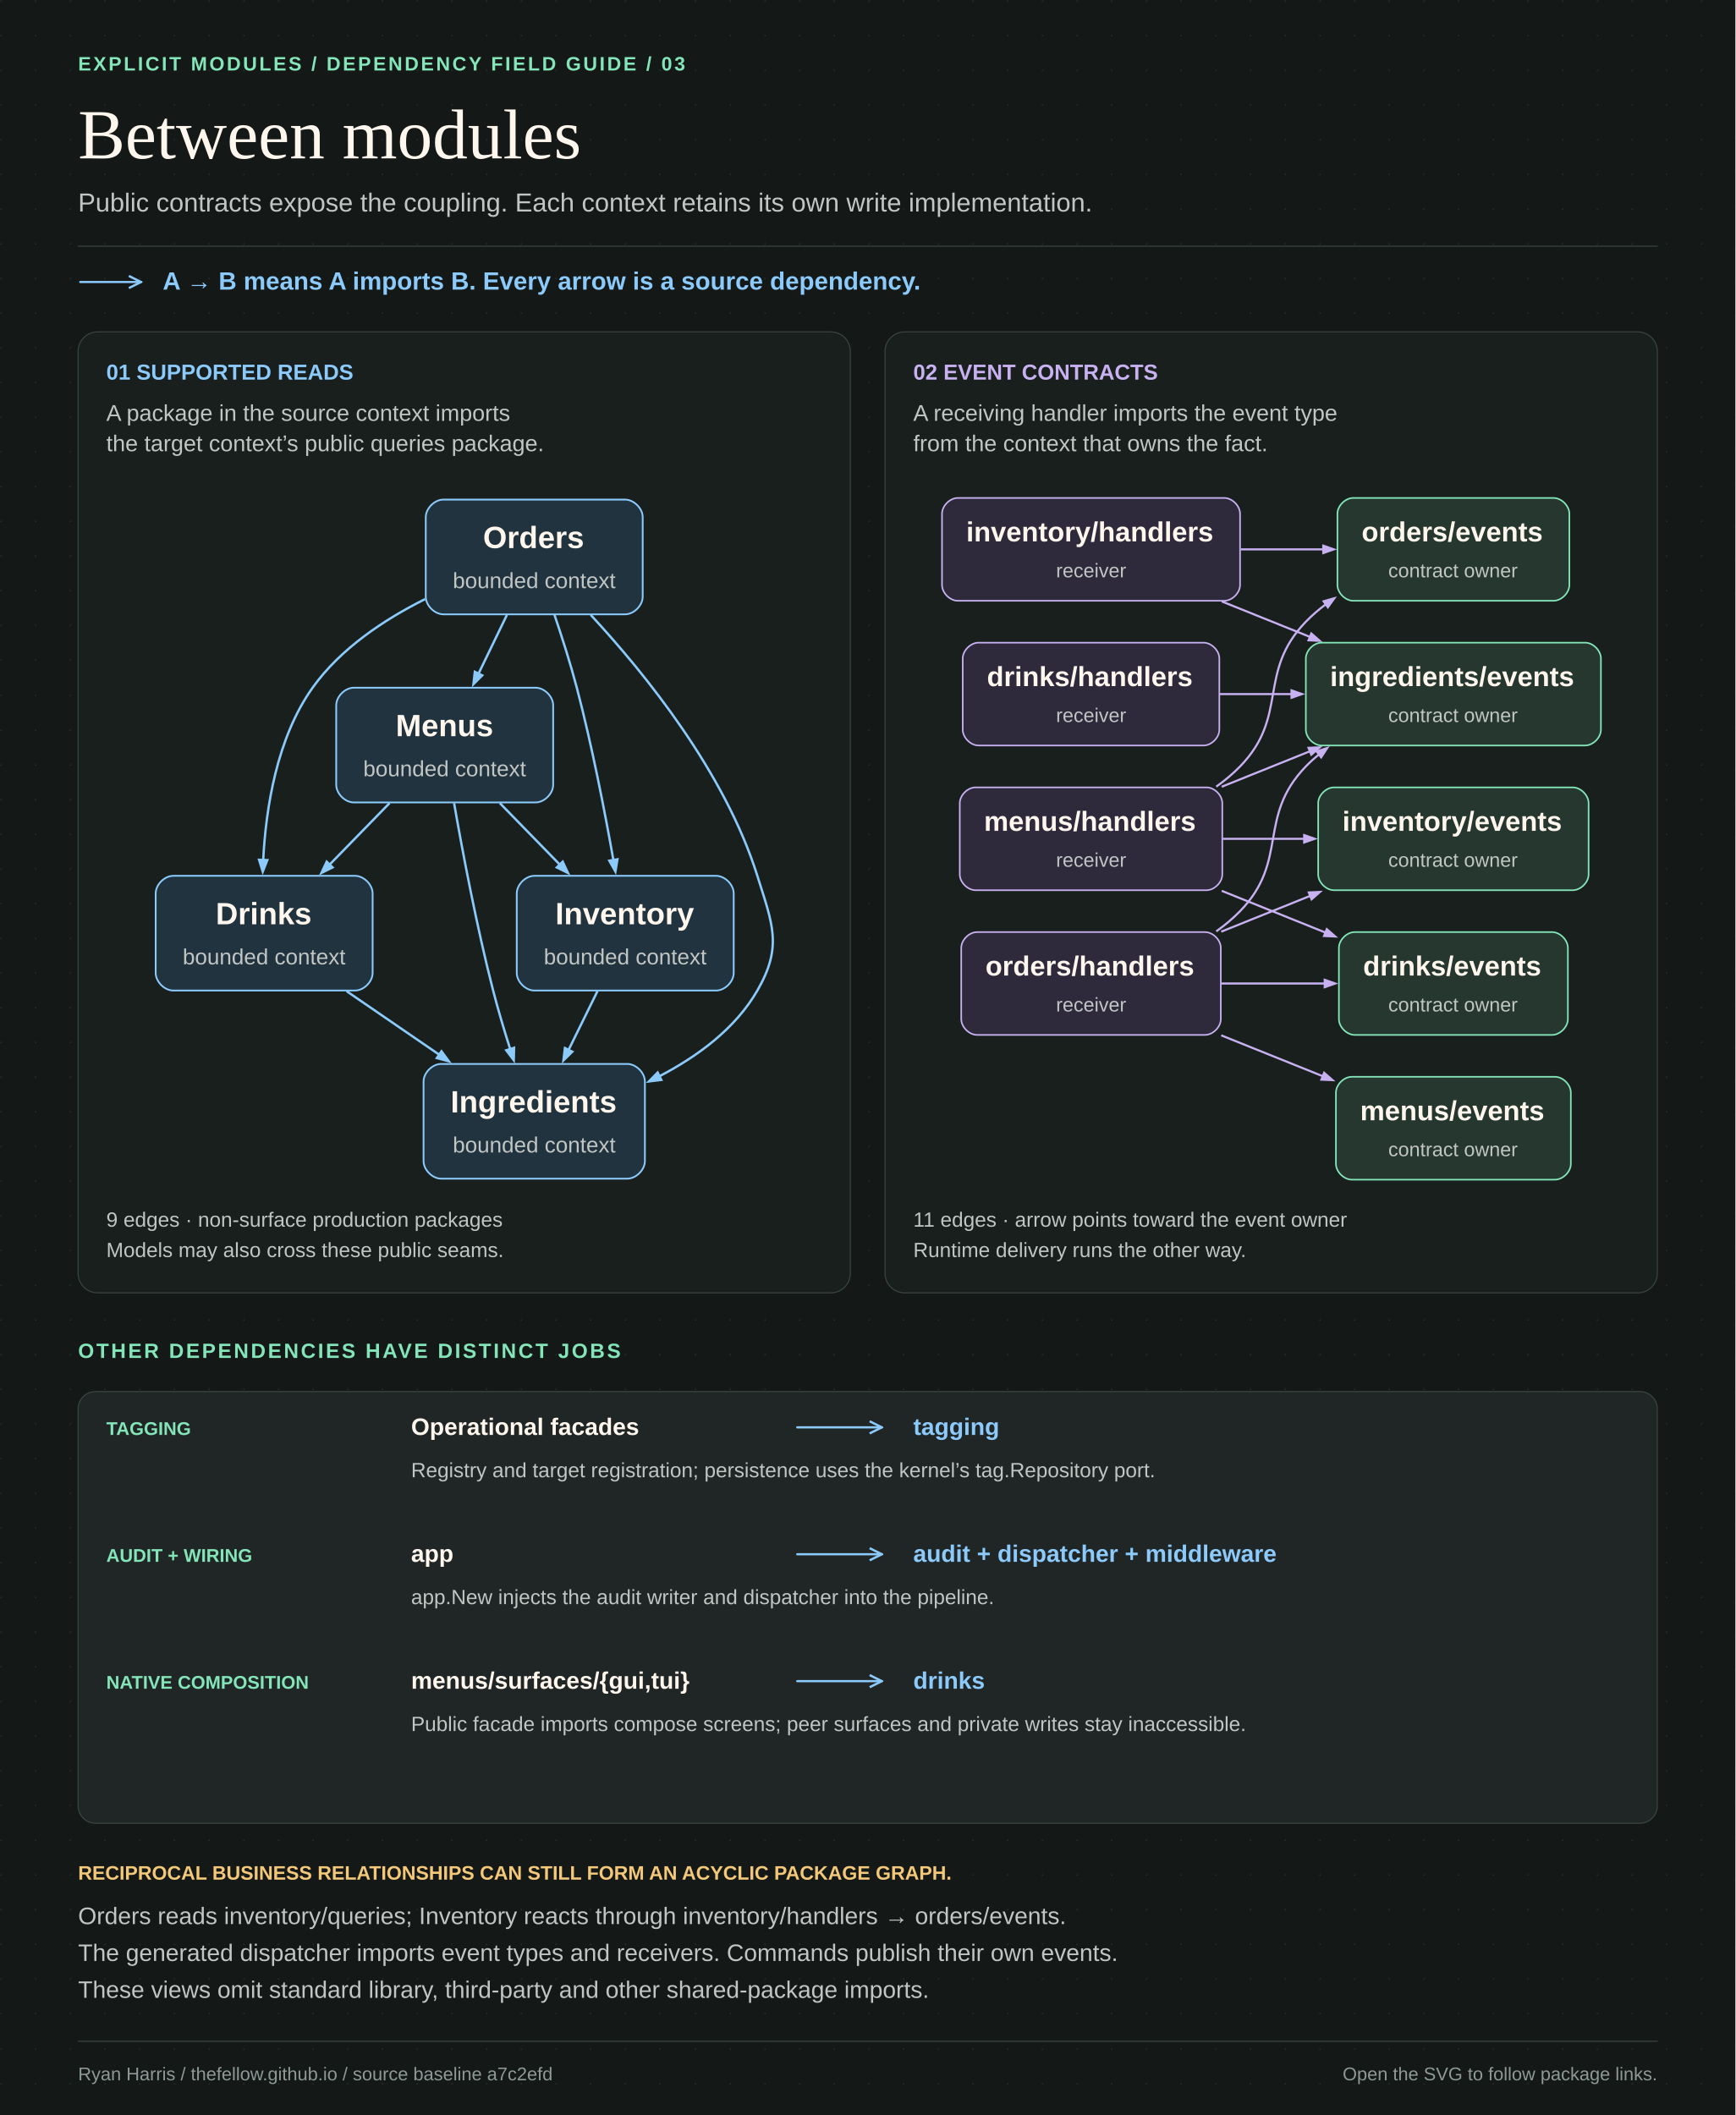
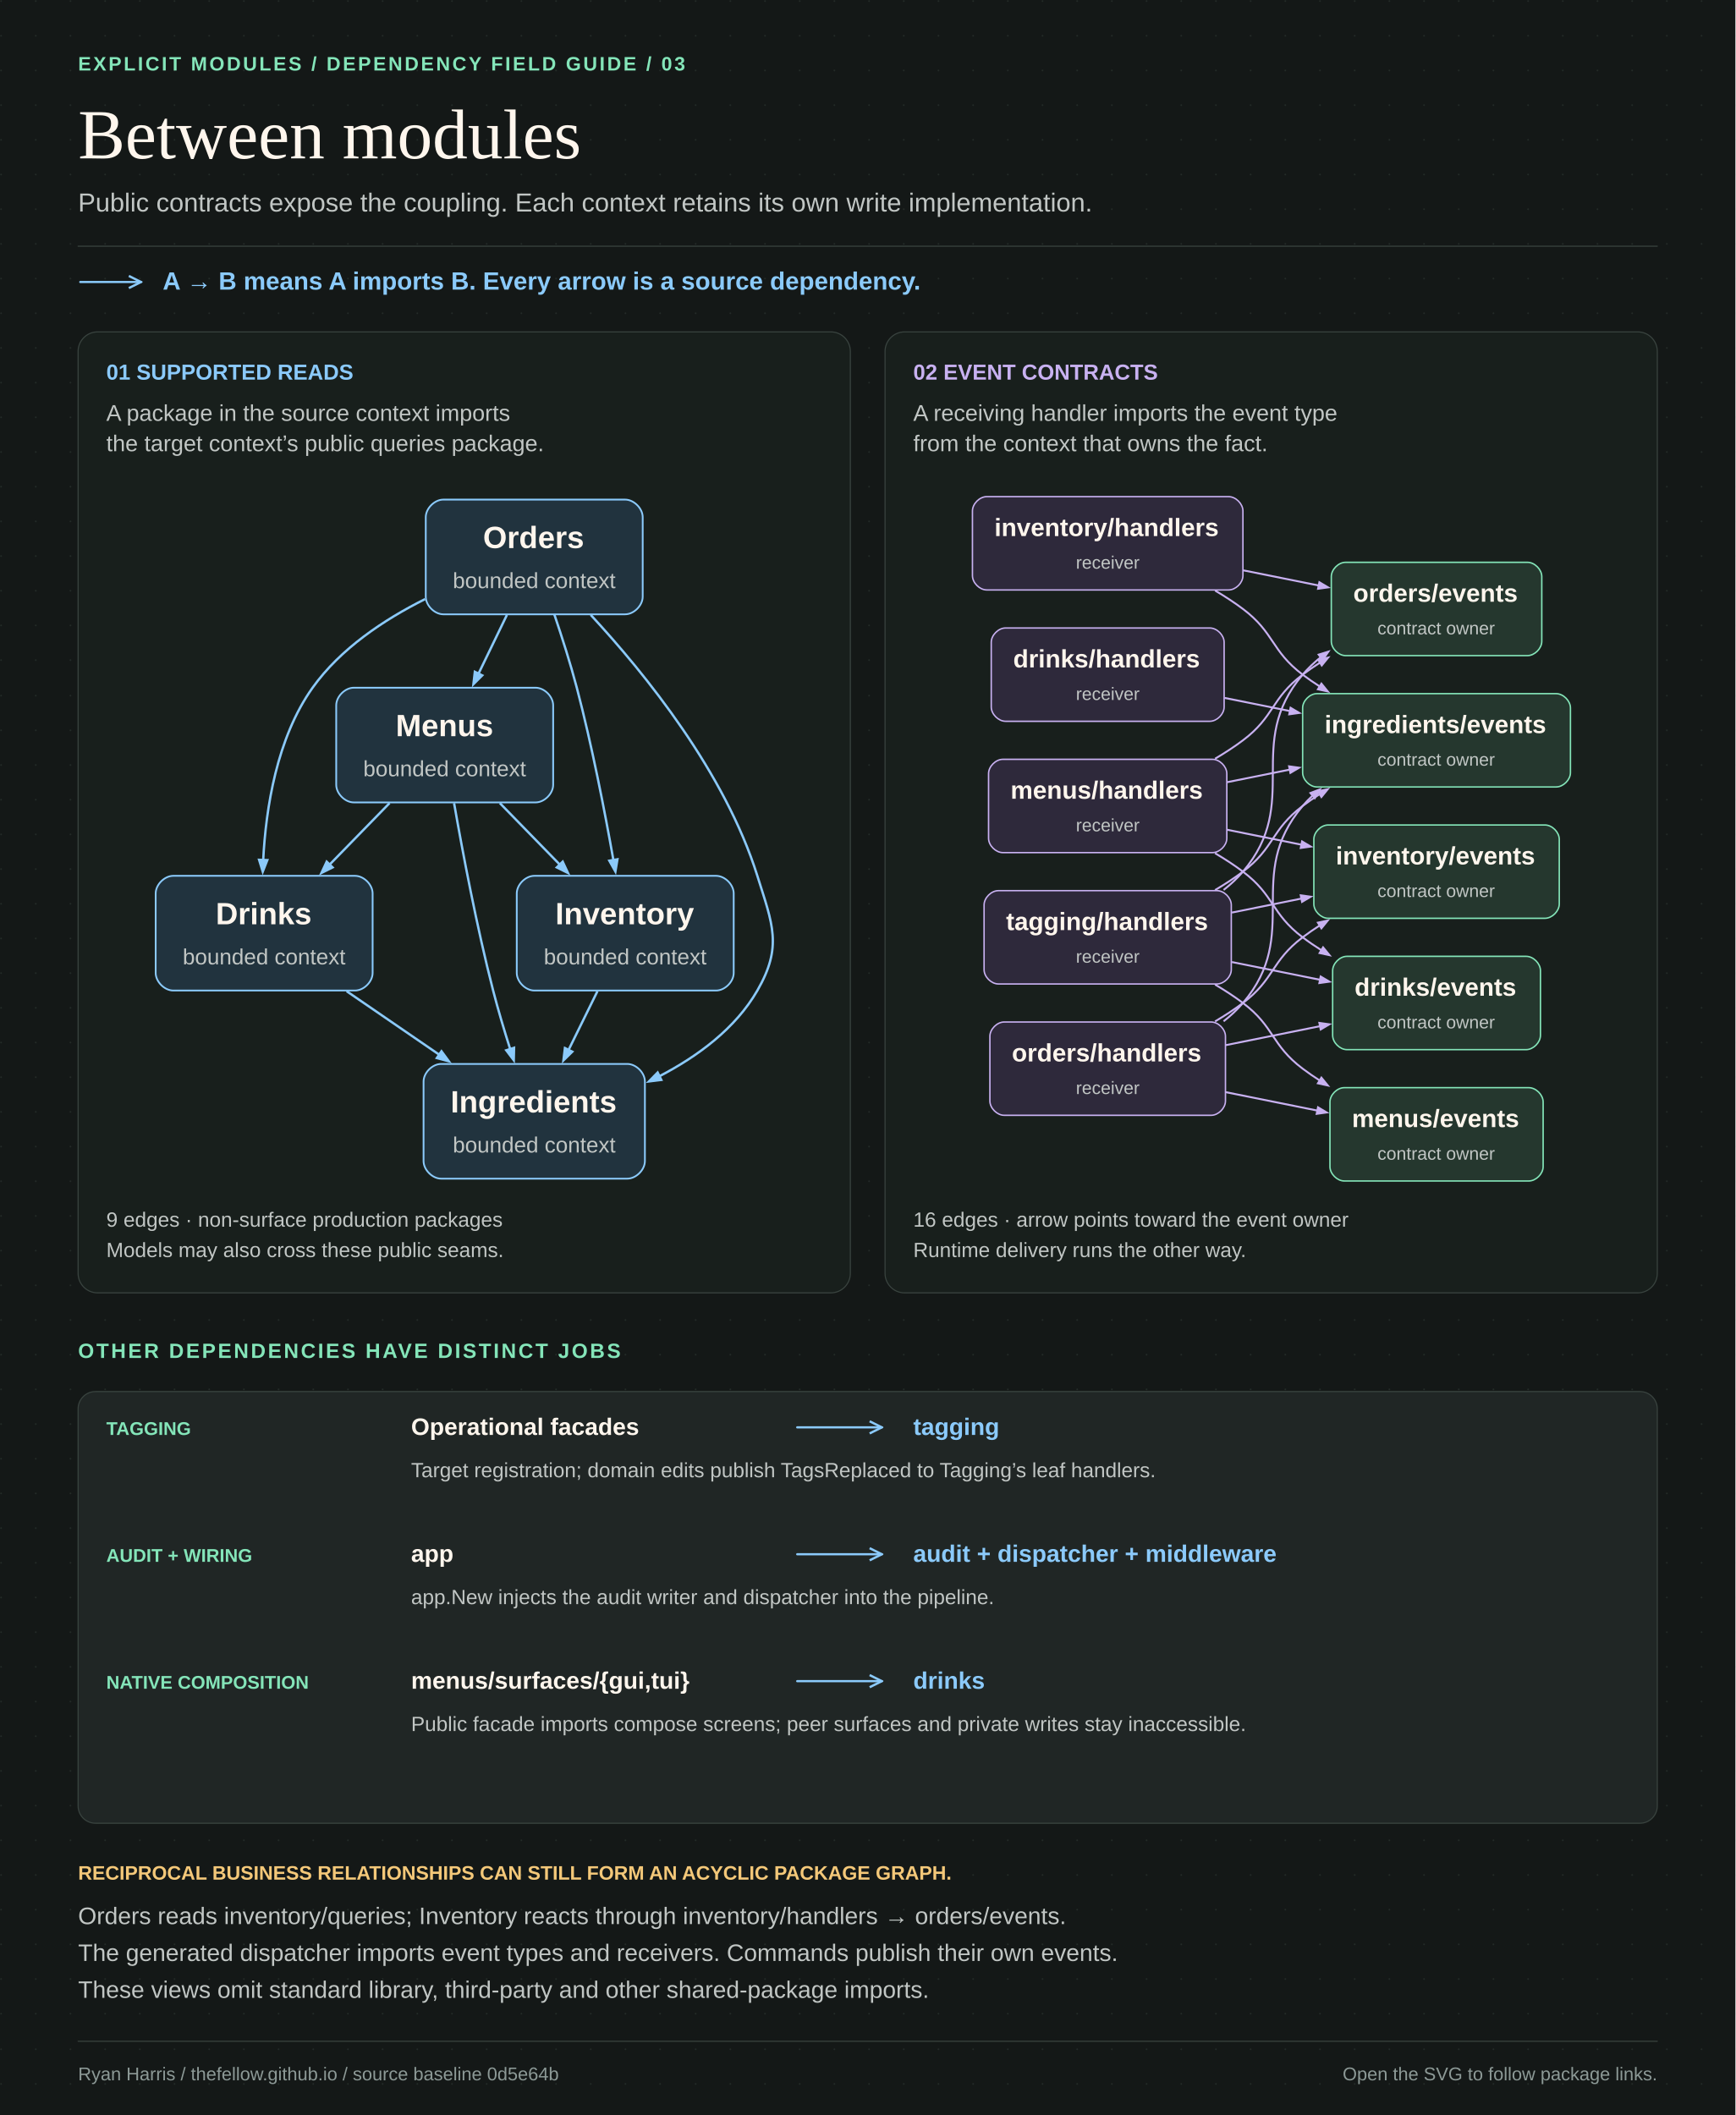
<svg xmlns="http://www.w3.org/2000/svg" xmlns:xlink="http://www.w3.org/1999/xlink" width="1600" height="1950" viewBox="0 0 1600 1950" role="img" aria-labelledby="title desc">
  <defs>
    <pattern id="grid" width="32" height="32" patternUnits="userSpaceOnUse">
      <circle cx="1" cy="1" r="0.8" fill="#64766c" opacity="0.20" />
    </pattern>
    <linearGradient id="domain" x2="1" y2="1">
      <stop stop-color="#203b31" />
      <stop offset="1" stop-color="#1b2b25" />
    </linearGradient>
    <linearGradient id="transaction">
      <stop stop-color="#30291f" />
      <stop offset="1" stop-color="#211f1a" />
    </linearGradient>
    <marker id="arrow-blue" viewBox="0 0 10 10" refX="9" refY="5" markerWidth="7" markerHeight="7" orient="auto">
      <path d="M1 1 L9 5 L1 9" fill="none" stroke="#8bcafb" stroke-width="1.5" />
    </marker>
    <marker id="arrow-gold" viewBox="0 0 10 10" refX="9" refY="5" markerWidth="7" markerHeight="7" orient="auto">
      <path d="M1 1 L9 5 L1 9" fill="none" stroke="#f4c879" stroke-width="1.5" />
    </marker>
  </defs>
  <style>text{font-family:Arial,Helvetica,sans-serif} .serif{font-family:Georgia,"Times New Roman",serif} .mono{font-family:Menlo,Consolas,monospace} a:hover .district{stroke:#fff6ed;stroke-width:2} a:focus .district{stroke:#fff6ed;stroke-width:3}</style>
  <rect x="0" y="0" width="1600" height="1950" rx="0" fill="#141817" stroke="none" />
  <rect x="0" y="0" width="1600" height="1950" rx="0" fill="url(#grid)" stroke="none" />
  <text x="72" y="65" fill="#84e5b9" font-size="18" font-weight="700" class="" text-anchor="start" letter-spacing="2">EXPLICIT MODULES  /  DEPENDENCY FIELD GUIDE  /  03</text>
  <text x="72" y="146" fill="#fff6ed" font-size="65" font-weight="400" class="serif" text-anchor="start">Between modules</text>
  <text x="72" y="195" fill="#c1c6c4" font-size="24" font-weight="400" class="" text-anchor="start">Public contracts expose the coupling. Each context retains its own write implementation.</text>
  <path d="M72 227 H1528" stroke="#39433f" stroke-width="1" fill="none" stroke-linecap="round" stroke-linejoin="round" />
  <path d="M74 260 H130" stroke="#8bcafb" stroke-width="2" fill="none" stroke-linecap="round" stroke-linejoin="round" marker-end="url(#arrow-blue)" />
  <text x="150" y="267" fill="#8bcafb" font-size="23" font-weight="600" class="" text-anchor="start">A → B means A imports B. Every arrow is a source dependency.</text>
  <rect x="72" y="306" width="712" height="886" rx="18" fill="#181f1c" stroke="#39433f" />
  <rect x="816" y="306" width="712" height="886" rx="18" fill="#181f1c" stroke="#39433f" />
  <text x="98" y="350" fill="#8bcafb" font-size="20" font-weight="700" class="" text-anchor="start">01  SUPPORTED READS</text>
  <text x="98" y="388" fill="#c1c6c4" font-size="21" font-weight="400" class="" text-anchor="start">A package in the source context imports</text>
  <text x="98" y="416" fill="#c1c6c4" font-size="21" font-weight="400" class="" text-anchor="start">the target context’s public queries package.</text>
  <svg width="672" height="655" viewBox="0.00 0.00 442.00 484.00" x="92" y="446">
    <g id="08-query-imports-graph0" class="graph" transform="scale(1 1) rotate(0) translate(10.8 473.44)">
      <g id="08-query-imports-edge9" class="edge">
        <path fill="none" stroke="#8bcafb" stroke-width="1.6" d="M239.27,-384.02C233.12,-371.3 226.21,-357.01 219.78,-343.72" />
        <polygon fill="#8bcafb" stroke="#8bcafb" stroke-width="1.6" points="222.48,-342.87 216.47,-336.88 217.44,-345.3 222.48,-342.87" />
      </g>
      <g id="08-query-imports-edge6" class="edge">
        <path fill="none" stroke="#8bcafb" stroke-width="1.6" d="M183.54,-394.85C155.5,-380.83 125.84,-361.05 106.9,-334.48 82.49,-300.24 75.05,-252.43 73.24,-216.87" />
        <polygon fill="#8bcafb" stroke="#8bcafb" stroke-width="1.6" points="76.05,-217.03 72.95,-209.14 70.45,-217.24 76.05,-217.03" />
      </g>
      <g id="08-query-imports-edge8" class="edge">
        <path fill="none" stroke="#8bcafb" stroke-width="1.6" d="M271.63,-384.28C276.84,-368.92 282.56,-350.98 286.9,-334.48 297.2,-295.28 305.97,-250.13 311.88,-216.79" />
        <polygon fill="#8bcafb" stroke="#8bcafb" stroke-width="1.6" points="314.58,-217.59 313.2,-209.23 309.06,-216.62 314.58,-217.59" />
      </g>
      <g id="08-query-imports-edge7" class="edge">
        <path fill="none" stroke="#8bcafb" stroke-width="1.6" d="M296.39,-384.08C333.73,-343.76 387.89,-276.6 409.9,-206.32 420.28,-173.17 427.24,-158.26 409.9,-128.16 394.98,-102.28 369.23,-83.3 343.11,-69.75" />
        <polygon fill="#8bcafb" stroke="#8bcafb" stroke-width="1.6" points="344.46,-67.29 336.05,-66.25 341.98,-72.31 344.46,-67.29" />
      </g>
      <g id="08-query-imports-edge3" class="edge">
        <path fill="none" stroke="#8bcafb" stroke-width="1.6" d="M159.33,-255.86C146.33,-242.53 131.65,-227.47 118.17,-213.64" />
        <polygon fill="#8bcafb" stroke="#8bcafb" stroke-width="1.6" points="120.52,-212.05 112.93,-208.28 116.51,-215.96 120.52,-212.05" />
      </g>
      <g id="08-query-imports-edge5" class="edge">
        <path fill="none" stroke="#8bcafb" stroke-width="1.6" d="M234.47,-255.86C247.47,-242.53 262.15,-227.47 275.63,-213.64" />
        <polygon fill="#8bcafb" stroke="#8bcafb" stroke-width="1.6" points="277.29,-215.96 280.87,-208.28 273.28,-212.05 277.29,-215.96" />
      </g>
      <g id="08-query-imports-edge4" class="edge">
        <path fill="none" stroke="#8bcafb" stroke-width="1.6" d="M203.29,-255.83C209.21,-221.96 218.75,-171.47 229.9,-128.16 233.28,-115.03 237.47,-100.98 241.58,-88.04" />
        <polygon fill="#8bcafb" stroke="#8bcafb" stroke-width="1.6" points="244.16,-89.17 243.95,-80.7 238.83,-87.46 244.16,-89.17" />
      </g>
      <g id="08-query-imports-edge1" class="edge">
        <path fill="none" stroke="#8bcafb" stroke-width="1.6" d="M130.11,-127.7C150.08,-114.01 172.71,-98.49 193.33,-84.35" />
        <polygon fill="#8bcafb" stroke="#8bcafb" stroke-width="1.6" points="194.71,-86.8 199.72,-79.97 191.54,-82.18 194.71,-86.8" />
      </g>
      <g id="08-query-imports-edge2" class="edge">
        <path fill="none" stroke="#8bcafb" stroke-width="1.6" d="M300.96,-127.7C294.71,-114.98 287.69,-100.69 281.15,-87.4" />
        <polygon fill="#8bcafb" stroke="#8bcafb" stroke-width="1.6" points="283.83,-86.5 277.79,-80.56 278.81,-88.97 283.83,-86.5" />
      </g>
      <g id="08-query-imports-node1" class="node">
        <g id="08-query-imports-a_node1">
-           <a xlink:href="https://github.com/TheFellow/go-modular-monolith/blob/a7c2efda8c0cd905089a27060242ff841bb0ad41/app/domains/orders" xlink:title="&lt;TABLE&gt;" target="_blank">
+           <a xlink:href="https://github.com/TheFellow/go-modular-monolith/blob/0d5e64b0455f7a5c96d4afada64654a5fdbb9a2c/app/domains/orders" xlink:title="&lt;TABLE&gt;" target="_blank">
            <path fill="#21333e" stroke="#8bcafb" stroke-width="1.2" d="M319.8,-462.64C319.8,-462.64 196,-462.64 196,-462.64 190,-462.64 184,-456.64 184,-450.64 184,-450.64 184,-396.48 184,-396.48 184,-390.48 190,-384.48 196,-384.48 196,-384.48 319.8,-384.48 319.8,-384.48 325.8,-384.48 331.8,-390.48 331.8,-396.48 331.8,-396.48 331.8,-450.64 331.8,-450.64 331.8,-456.64 325.8,-462.64 319.8,-462.64" />
            <text xml:space="preserve" text-anchor="start" x="223.02" y="-429.61" font-family="Arial" font-weight="bold" font-size="21.00" fill="#fff6ed">Orders</text>
            <text xml:space="preserve" text-anchor="start" x="202.4" y="-402.31" font-family="Arial" font-size="15.00" fill="#c1c6c4">bounded context</text>
          </a>
        </g>
      </g>
      <g id="08-query-imports-node2" class="node">
        <g id="08-query-imports-a_node2">
-           <a xlink:href="https://github.com/TheFellow/go-modular-monolith/blob/a7c2efda8c0cd905089a27060242ff841bb0ad41/app/domains/menus" xlink:title="&lt;TABLE&gt;" target="_blank">
+           <a xlink:href="https://github.com/TheFellow/go-modular-monolith/blob/0d5e64b0455f7a5c96d4afada64654a5fdbb9a2c/app/domains/menus" xlink:title="&lt;TABLE&gt;" target="_blank">
            <path fill="#21333e" stroke="#8bcafb" stroke-width="1.2" d="M258.8,-334.48C258.8,-334.48 135,-334.48 135,-334.48 129,-334.48 123,-328.48 123,-322.48 123,-322.48 123,-268.32 123,-268.32 123,-262.32 129,-256.32 135,-256.32 135,-256.32 258.8,-256.32 258.8,-256.32 264.8,-256.32 270.8,-262.32 270.8,-268.32 270.8,-268.32 270.8,-322.48 270.8,-322.48 270.8,-328.48 264.8,-334.48 258.8,-334.48" />
            <text xml:space="preserve" text-anchor="start" x="163.53" y="-301.45" font-family="Arial" font-weight="bold" font-size="21.00" fill="#fff6ed">Menus</text>
            <text xml:space="preserve" text-anchor="start" x="141.4" y="-274.15" font-family="Arial" font-size="15.00" fill="#c1c6c4">bounded context</text>
          </a>
        </g>
      </g>
      <g id="08-query-imports-node3" class="node">
        <g id="08-query-imports-a_node3">
-           <a xlink:href="https://github.com/TheFellow/go-modular-monolith/blob/a7c2efda8c0cd905089a27060242ff841bb0ad41/app/domains/drinks" xlink:title="&lt;TABLE&gt;" target="_blank">
+           <a xlink:href="https://github.com/TheFellow/go-modular-monolith/blob/0d5e64b0455f7a5c96d4afada64654a5fdbb9a2c/app/domains/drinks" xlink:title="&lt;TABLE&gt;" target="_blank">
            <path fill="#21333e" stroke="#8bcafb" stroke-width="1.2" d="M135.8,-206.32C135.8,-206.32 12,-206.32 12,-206.32 6,-206.32 0,-200.32 0,-194.32 0,-194.32 0,-140.16 0,-140.16 0,-134.16 6,-128.16 12,-128.16 12,-128.16 135.8,-128.16 135.8,-128.16 141.8,-128.16 147.8,-134.16 147.8,-140.16 147.8,-140.16 147.8,-194.32 147.8,-194.32 147.8,-200.32 141.8,-206.32 135.8,-206.32" />
            <text xml:space="preserve" text-anchor="start" x="40.9" y="-173.29" font-family="Arial" font-weight="bold" font-size="21.00" fill="#fff6ed">Drinks</text>
            <text xml:space="preserve" text-anchor="start" x="18.4" y="-145.99" font-family="Arial" font-size="15.00" fill="#c1c6c4">bounded context</text>
          </a>
        </g>
      </g>
      <g id="08-query-imports-node4" class="node">
        <g id="08-query-imports-a_node4">
-           <a xlink:href="https://github.com/TheFellow/go-modular-monolith/blob/a7c2efda8c0cd905089a27060242ff841bb0ad41/app/domains/inventory" xlink:title="&lt;TABLE&gt;" target="_blank">
+           <a xlink:href="https://github.com/TheFellow/go-modular-monolith/blob/0d5e64b0455f7a5c96d4afada64654a5fdbb9a2c/app/domains/inventory" xlink:title="&lt;TABLE&gt;" target="_blank">
            <path fill="#21333e" stroke="#8bcafb" stroke-width="1.2" d="M381.8,-206.32C381.8,-206.32 258,-206.32 258,-206.32 252,-206.32 246,-200.32 246,-194.32 246,-194.32 246,-140.16 246,-140.16 246,-134.16 252,-128.16 258,-128.16 258,-128.16 381.8,-128.16 381.8,-128.16 387.8,-128.16 393.8,-134.16 393.8,-140.16 393.8,-140.16 393.8,-194.32 393.8,-194.32 393.8,-200.32 387.8,-206.32 381.8,-206.32" />
            <text xml:space="preserve" text-anchor="start" x="272.27" y="-173.29" font-family="Arial" font-weight="bold" font-size="21.00" fill="#fff6ed">Inventory</text>
            <text xml:space="preserve" text-anchor="start" x="264.4" y="-145.99" font-family="Arial" font-size="15.00" fill="#c1c6c4">bounded context</text>
          </a>
        </g>
      </g>
      <g id="08-query-imports-node5" class="node">
        <g id="08-query-imports-a_node5">
-           <a xlink:href="https://github.com/TheFellow/go-modular-monolith/blob/a7c2efda8c0cd905089a27060242ff841bb0ad41/app/domains/ingredients" xlink:title="&lt;TABLE&gt;" target="_blank">
+           <a xlink:href="https://github.com/TheFellow/go-modular-monolith/blob/0d5e64b0455f7a5c96d4afada64654a5fdbb9a2c/app/domains/ingredients" xlink:title="&lt;TABLE&gt;" target="_blank">
            <path fill="#21333e" stroke="#8bcafb" stroke-width="1.2" d="M321.3,-78.16C321.3,-78.16 194.5,-78.16 194.5,-78.16 188.5,-78.16 182.5,-72.16 182.5,-66.16 182.5,-66.16 182.5,-12 182.5,-12 182.5,-6 188.5,0 194.5,0 194.5,0 321.3,0 321.3,0 327.3,0 333.3,-6 333.3,-12 333.3,-12 333.3,-66.16 333.3,-66.16 333.3,-72.16 327.3,-78.16 321.3,-78.16" />
            <text xml:space="preserve" text-anchor="start" x="200.9" y="-45.13" font-family="Arial" font-weight="bold" font-size="21.00" fill="#fff6ed">Ingredients</text>
            <text xml:space="preserve" text-anchor="start" x="202.4" y="-17.83" font-family="Arial" font-size="15.00" fill="#c1c6c4">bounded context</text>
          </a>
        </g>
      </g>
    </g>
  </svg>
  <text x="98" y="1131" fill="#c1c6c4" font-size="19" font-weight="400" class="" text-anchor="start">9 edges · non-surface production packages</text>
  <text x="98" y="1159" fill="#c1c6c4" font-size="19" font-weight="400" class="" text-anchor="start">Models may also cross these public seams.</text>
  <text x="842" y="350" fill="#c8b1f1" font-size="20" font-weight="700" class="" text-anchor="start">02  EVENT CONTRACTS</text>
  <text x="842" y="388" fill="#c1c6c4" font-size="21" font-weight="400" class="" text-anchor="start">A receiving handler imports the event type</text>
  <text x="842" y="416" fill="#c1c6c4" font-size="21" font-weight="400" class="" text-anchor="start">from the context that owns the fact.</text>
-   <svg width="676" height="655" viewBox="0.00 0.00 522.00 540.00" x="834" y="446">
-     <g id="08-event-imports-graph0" class="graph" transform="scale(1 1) rotate(0) translate(10.8 528.96)">
+   <svg width="676" height="655" viewBox="0.00 0.00 522.00 595.00" x="834" y="446">
+     <g id="08-event-imports-graph0" class="graph" transform="scale(1 1) rotate(0) translate(10.8 583.96)">
      <g id="08-event-imports-edge1" class="edge">
-         <path fill="none" stroke="#c8b1f1" stroke-width="1.6" d="M211.06,-369.08C228.74,-369.08 247.39,-369.08 265.68,-369.08" />
-         <polygon fill="#c8b1f1" stroke="#c8b1f1" stroke-width="1.6" points="265.68,-371.88 273.68,-369.08 265.68,-366.28 265.68,-371.88" />
+         <path fill="none" stroke="#c8b1f1" stroke-width="1.6" d="M211.06,-404.61C228.82,-401.04 247.56,-397.27 265.94,-393.57" />
+         <polygon fill="#c8b1f1" stroke="#c8b1f1" stroke-width="1.6" points="266.44,-396.33 273.73,-392.01 265.33,-390.84 266.44,-396.33" />
      </g>
      <g id="08-event-imports-edge2" class="edge">
-         <path fill="none" stroke="#c8b1f1" stroke-width="1.6" d="M212.6,-439.52C234.44,-430.74 257.7,-421.38 279.89,-412.45" />
-         <polygon fill="#c8b1f1" stroke="#c8b1f1" stroke-width="1.6" points="280.7,-415.14 287.08,-409.56 278.61,-409.95 280.7,-415.14" />
+         <path fill="none" stroke="#c8b1f1" stroke-width="1.6" d="M203.2,-494.51C211.34,-489.71 219.26,-484.56 226.55,-479.08 252.96,-459.24 250.18,-443.97 276.55,-424.08 281.17,-420.59 286.06,-417.23 291.09,-414" />
+         <polygon fill="#c8b1f1" stroke="#c8b1f1" stroke-width="1.6" points="292.27,-416.56 297.62,-409.98 289.34,-411.79 292.27,-416.56" />
      </g>
      <g id="08-event-imports-edge3" class="edge">
-         <path fill="none" stroke="#c8b1f1" stroke-width="1.6" d="M227.07,-479.08C247.96,-479.08 269.62,-479.08 290.01,-479.08" />
-         <polygon fill="#c8b1f1" stroke="#c8b1f1" stroke-width="1.6" points="289.81,-481.88 297.81,-479.08 289.81,-476.28 289.81,-481.88" />
+         <path fill="none" stroke="#c8b1f1" stroke-width="1.6" d="M227.07,-511.39C248.05,-507.17 269.81,-502.79 290.29,-498.67" />
+         <polygon fill="#c8b1f1" stroke="#c8b1f1" stroke-width="1.6" points="290.56,-501.48 297.85,-497.15 289.46,-495.99 290.56,-501.48" />
      </g>
      <g id="08-event-imports-edge5" class="edge">
-         <path fill="none" stroke="#c8b1f1" stroke-width="1.6" d="M212.6,-298.64C234.44,-307.42 257.7,-316.78 279.89,-325.71" />
-         <polygon fill="#c8b1f1" stroke="#c8b1f1" stroke-width="1.6" points="278.61,-328.21 287.08,-328.6 280.7,-323.02 278.61,-328.21" />
+         <path fill="none" stroke="#c8b1f1" stroke-width="1.6" d="M213.37,-334.01C230.52,-337.46 248.53,-341.09 266.2,-344.64" />
+         <polygon fill="#c8b1f1" stroke="#c8b1f1" stroke-width="1.6" points="265.2,-347.29 273.59,-346.13 266.3,-341.8 265.2,-347.29" />
      </g>
      <g id="08-event-imports-edge4" class="edge">
-         <path fill="none" stroke="#c8b1f1" stroke-width="1.6" d="M212.6,-219.52C238.37,-209.15 266.12,-197.99 291.77,-187.67" />
-         <polygon fill="#c8b1f1" stroke="#c8b1f1" stroke-width="1.6" points="292.49,-190.4 298.87,-184.82 290.4,-185.21 292.49,-190.4" />
+         <path fill="none" stroke="#c8b1f1" stroke-width="1.6" d="M203.2,-274.51C211.34,-269.71 219.26,-264.56 226.55,-259.08 252.96,-239.24 250.18,-223.97 276.55,-204.08 281.57,-200.29 286.89,-196.66 292.38,-193.18" />
+         <polygon fill="#c8b1f1" stroke="#c8b1f1" stroke-width="1.6" points="293.68,-195.67 299.05,-189.12 290.76,-190.89 293.68,-195.67" />
      </g>
      <g id="08-event-imports-edge6" class="edge">
-         <path fill="none" stroke="#c8b1f1" stroke-width="1.6" d="M213.37,-259.08C233.51,-259.08 254.82,-259.08 275.38,-259.08" />
-         <polygon fill="#c8b1f1" stroke="#c8b1f1" stroke-width="1.6" points="275.3,-261.88 283.3,-259.08 275.3,-256.28 275.3,-261.88" />
+         <path fill="none" stroke="#c8b1f1" stroke-width="1.6" d="M213.37,-294.15C233.6,-290.08 255.02,-285.77 275.66,-281.62" />
+         <polygon fill="#c8b1f1" stroke="#c8b1f1" stroke-width="1.6" points="276.06,-284.39 283.35,-280.07 274.95,-278.9 276.06,-284.39" />
      </g>
      <g id="08-event-imports-edge7" class="edge">
-         <path fill="none" stroke="#c8b1f1" stroke-width="1.6" d="M208.45,-298.71C214.97,-303.36 221.11,-308.48 226.55,-314.08 263.97,-352.6 239.21,-385.49 276.55,-424.08 281.23,-428.91 286.42,-433.39 291.93,-437.52" />
-         <polygon fill="#c8b1f1" stroke="#c8b1f1" stroke-width="1.6" points="290.07,-439.63 298.22,-441.93 293.28,-435.04 290.07,-439.63" />
+         <path fill="none" stroke="#c8b1f1" stroke-width="1.6" d="M203.2,-353.65C211.34,-358.45 219.26,-363.6 226.55,-369.08 252.96,-388.92 250.18,-404.19 276.55,-424.08 281.23,-427.61 286.17,-431.01 291.27,-434.27" />
+         <polygon fill="#c8b1f1" stroke="#c8b1f1" stroke-width="1.6" points="289.62,-436.55 297.9,-438.35 292.56,-431.78 289.62,-436.55" />
      </g>
      <g id="08-event-imports-edge9" class="edge">
-         <path fill="none" stroke="#c8b1f1" stroke-width="1.6" d="M208.45,-188.71C214.97,-193.36 221.11,-198.48 226.55,-204.08 263.97,-242.6 239.21,-275.49 276.55,-314.08 279.71,-317.34 283.1,-320.45 286.67,-323.39" />
-         <polygon fill="#c8b1f1" stroke="#c8b1f1" stroke-width="1.6" points="284.76,-325.45 292.81,-328.1 288.17,-321.01 284.76,-325.45" />
+         <path fill="none" stroke="#c8b1f1" stroke-width="1.6" d="M210.35,-133.74C216.28,-138.36 221.77,-143.46 226.55,-149.08 276.19,-207.45 227.02,-255.61 276.55,-314.08 279.18,-317.18 282.02,-320.12 285.03,-322.91" />
+         <polygon fill="#c8b1f1" stroke="#c8b1f1" stroke-width="1.6" points="283.08,-324.93 291,-327.97 286.71,-320.66 283.08,-324.93" />
      </g>
      <g id="08-event-imports-edge8" class="edge">
-         <path fill="none" stroke="#c8b1f1" stroke-width="1.6" d="M212.22,-149.08C237.92,-149.08 265.61,-149.08 291.24,-149.08" />
-         <polygon fill="#c8b1f1" stroke="#c8b1f1" stroke-width="1.6" points="290.9,-151.88 298.9,-149.08 290.9,-146.28 290.9,-151.88" />
+         <path fill="none" stroke="#c8b1f1" stroke-width="1.6" d="M212.22,-113.78C237.92,-118.95 265.61,-124.52 291.24,-129.68" />
+         <polygon fill="#c8b1f1" stroke="#c8b1f1" stroke-width="1.6" points="290.56,-132.4 298.95,-131.23 291.66,-126.91 290.56,-132.4" />
      </g>
      <g id="08-event-imports-edge10" class="edge">
-         <path fill="none" stroke="#c8b1f1" stroke-width="1.6" d="M212.22,-188.48C234.2,-197.33 257.65,-206.76 280.01,-215.76" />
-         <polygon fill="#c8b1f1" stroke="#c8b1f1" stroke-width="1.6" points="278.81,-218.29 287.28,-218.68 280.9,-213.1 278.81,-218.29" />
+         <path fill="none" stroke="#c8b1f1" stroke-width="1.6" d="M203.2,-133.65C211.34,-138.45 219.26,-143.6 226.55,-149.08 252.96,-168.92 250.18,-184.19 276.55,-204.08 281.17,-207.57 286.06,-210.93 291.09,-214.16" />
+         <polygon fill="#c8b1f1" stroke="#c8b1f1" stroke-width="1.6" points="289.34,-216.37 297.62,-218.18 292.27,-211.6 289.34,-216.37" />
      </g>
      <g id="08-event-imports-edge11" class="edge">
-         <path fill="none" stroke="#c8b1f1" stroke-width="1.6" d="M212.22,-109.68C237.35,-99.57 264.4,-88.69 289.54,-78.57" />
-         <polygon fill="#c8b1f1" stroke="#c8b1f1" stroke-width="1.6" points="290.46,-81.22 296.83,-75.64 288.37,-76.02 290.46,-81.22" />
+         <path fill="none" stroke="#c8b1f1" stroke-width="1.6" d="M212.22,-74.38C237.13,-69.37 263.92,-63.98 288.88,-58.96" />
+         <polygon fill="#c8b1f1" stroke="#c8b1f1" stroke-width="1.6" points="289.42,-61.71 296.71,-57.38 288.31,-56.22 289.42,-61.71" />
+       </g>
+       <g id="08-event-imports-edge13" class="edge">
+         <path fill="none" stroke="#c8b1f1" stroke-width="1.6" d="M203.2,-243.65C211.34,-248.45 219.26,-253.6 226.55,-259.08 252.96,-278.92 250.18,-294.19 276.55,-314.08 281.17,-317.57 286.06,-320.93 291.09,-324.16" />
+         <polygon fill="#c8b1f1" stroke="#c8b1f1" stroke-width="1.6" points="289.34,-326.37 297.62,-328.18 292.27,-321.6 289.34,-326.37" />
+       </g>
+       <g id="08-event-imports-edge12" class="edge">
+         <path fill="none" stroke="#c8b1f1" stroke-width="1.6" d="M217.26,-183.37C241.5,-178.49 267.24,-173.31 291.19,-168.49" />
+         <polygon fill="#c8b1f1" stroke="#c8b1f1" stroke-width="1.6" points="291.66,-171.25 298.96,-166.93 290.56,-165.76 291.66,-171.25" />
+       </g>
+       <g id="08-event-imports-edge14" class="edge">
+         <path fill="none" stroke="#c8b1f1" stroke-width="1.6" d="M217.26,-224.79C236.33,-228.63 256.35,-232.66 275.68,-236.55" />
+         <polygon fill="#c8b1f1" stroke="#c8b1f1" stroke-width="1.6" points="274.95,-239.26 283.35,-238.09 276.05,-233.77 274.95,-239.26" />
+       </g>
+       <g id="08-event-imports-edge15" class="edge">
+         <path fill="none" stroke="#c8b1f1" stroke-width="1.6" d="M203.2,-164.51C211.34,-159.71 219.26,-154.56 226.55,-149.08 252.96,-129.24 250.18,-113.97 276.55,-94.08 281.17,-90.59 286.06,-87.23 291.09,-84" />
+         <polygon fill="#c8b1f1" stroke="#c8b1f1" stroke-width="1.6" points="292.27,-86.56 297.62,-79.98 289.34,-81.79 292.27,-86.56" />
+       </g>
+       <g id="08-event-imports-edge16" class="edge">
+         <path fill="none" stroke="#c8b1f1" stroke-width="1.6" d="M210.35,-243.74C216.28,-248.36 221.77,-253.46 226.55,-259.08 276.19,-317.45 227.02,-365.61 276.55,-424.08 281.04,-429.38 286.16,-434.21 291.68,-438.62" />
+         <polygon fill="#c8b1f1" stroke="#c8b1f1" stroke-width="1.6" points="289.98,-440.85 298.09,-443.34 293.3,-436.34 289.98,-440.85" />
      </g>
      <g id="08-event-imports-node1" class="node">
        <g id="08-event-imports-a_node1">
-           <a xlink:href="https://github.com/TheFellow/go-modular-monolith/blob/a7c2efda8c0cd905089a27060242ff841bb0ad41/app/domains/drinks/handlers" xlink:title="&lt;TABLE&gt;" target="_blank">
-             <path fill="#2e293b" stroke="#c8b1f1" stroke-width="1.2" d="M198.8,-408.16C198.8,-408.16 27.75,-408.16 27.75,-408.16 21.75,-408.16 15.75,-402.16 15.75,-396.16 15.75,-396.16 15.75,-342 15.75,-342 15.75,-336 21.75,-330 27.75,-330 27.75,-330 198.8,-330 198.8,-330 204.8,-330 210.8,-336 210.8,-342 210.8,-342 210.8,-396.16 210.8,-396.16 210.8,-402.16 204.8,-408.16 198.8,-408.16" />
-             <text xml:space="preserve" text-anchor="start" x="34.15" y="-375.13" font-family="Arial" font-weight="bold" font-size="21.00" fill="#fff6ed">drinks/handlers</text>
-             <text xml:space="preserve" text-anchor="start" x="86.65" y="-347.83" font-family="Arial" font-size="15.00" fill="#c1c6c4">receiver</text>
+           <a xlink:href="https://github.com/TheFellow/go-modular-monolith/blob/0d5e64b0455f7a5c96d4afada64654a5fdbb9a2c/app/domains/drinks/handlers" xlink:title="&lt;TABLE&gt;" target="_blank">
+             <path fill="#2e293b" stroke="#c8b1f1" stroke-width="1.2" d="M198.8,-463.16C198.8,-463.16 27.75,-463.16 27.75,-463.16 21.75,-463.16 15.75,-457.16 15.75,-451.16 15.75,-451.16 15.75,-397 15.75,-397 15.75,-391 21.75,-385 27.75,-385 27.75,-385 198.8,-385 198.8,-385 204.8,-385 210.8,-391 210.8,-397 210.8,-397 210.8,-451.16 210.8,-451.16 210.8,-457.16 204.8,-463.16 198.8,-463.16" />
+             <text xml:space="preserve" text-anchor="start" x="34.15" y="-430.13" font-family="Arial" font-weight="bold" font-size="21.00" fill="#fff6ed">drinks/handlers</text>
+             <text xml:space="preserve" text-anchor="start" x="86.65" y="-402.83" font-family="Arial" font-size="15.00" fill="#c1c6c4">receiver</text>
          </a>
        </g>
      </g>
      <g id="08-event-imports-node2" class="node">
        <g id="08-event-imports-a_node2">
-           <a xlink:href="https://github.com/TheFellow/go-modular-monolith/blob/a7c2efda8c0cd905089a27060242ff841bb0ad41/app/domains/inventory/handlers" xlink:title="&lt;TABLE&gt;" target="_blank">
-             <path fill="#2e293b" stroke="#c8b1f1" stroke-width="1.2" d="M214.55,-518.16C214.55,-518.16 12,-518.16 12,-518.16 6,-518.16 0,-512.16 0,-506.16 0,-506.16 0,-452 0,-452 0,-446 6,-440 12,-440 12,-440 214.55,-440 214.55,-440 220.55,-440 226.55,-446 226.55,-452 226.55,-452 226.55,-506.16 226.55,-506.16 226.55,-512.16 220.55,-518.16 214.55,-518.16" />
-             <text xml:space="preserve" text-anchor="start" x="18.4" y="-485.13" font-family="Arial" font-weight="bold" font-size="21.00" fill="#fff6ed">inventory/handlers</text>
-             <text xml:space="preserve" text-anchor="start" x="86.65" y="-457.83" font-family="Arial" font-size="15.00" fill="#c1c6c4">receiver</text>
+           <a xlink:href="https://github.com/TheFellow/go-modular-monolith/blob/0d5e64b0455f7a5c96d4afada64654a5fdbb9a2c/app/domains/inventory/handlers" xlink:title="&lt;TABLE&gt;" target="_blank">
+             <path fill="#2e293b" stroke="#c8b1f1" stroke-width="1.2" d="M214.55,-573.16C214.55,-573.16 12,-573.16 12,-573.16 6,-573.16 0,-567.16 0,-561.16 0,-561.16 0,-507 0,-507 0,-501 6,-495 12,-495 12,-495 214.55,-495 214.55,-495 220.55,-495 226.55,-501 226.55,-507 226.55,-507 226.55,-561.16 226.55,-561.16 226.55,-567.16 220.55,-573.16 214.55,-573.16" />
+             <text xml:space="preserve" text-anchor="start" x="18.4" y="-540.13" font-family="Arial" font-weight="bold" font-size="21.00" fill="#fff6ed">inventory/handlers</text>
+             <text xml:space="preserve" text-anchor="start" x="86.65" y="-512.83" font-family="Arial" font-size="15.00" fill="#c1c6c4">receiver</text>
          </a>
        </g>
      </g>
      <g id="08-event-imports-node3" class="node">
        <g id="08-event-imports-a_node3">
-           <a xlink:href="https://github.com/TheFellow/go-modular-monolith/blob/a7c2efda8c0cd905089a27060242ff841bb0ad41/app/domains/menus/handlers" xlink:title="&lt;TABLE&gt;" target="_blank">
-             <path fill="#2e293b" stroke="#c8b1f1" stroke-width="1.2" d="M201.05,-298.16C201.05,-298.16 25.5,-298.16 25.5,-298.16 19.5,-298.16 13.5,-292.16 13.5,-286.16 13.5,-286.16 13.5,-232 13.5,-232 13.5,-226 19.5,-220 25.5,-220 25.5,-220 201.05,-220 201.05,-220 207.05,-220 213.05,-226 213.05,-232 213.05,-232 213.05,-286.16 213.05,-286.16 213.05,-292.16 207.05,-298.16 201.05,-298.16" />
-             <text xml:space="preserve" text-anchor="start" x="31.9" y="-265.13" font-family="Arial" font-weight="bold" font-size="21.00" fill="#fff6ed">menus/handlers</text>
-             <text xml:space="preserve" text-anchor="start" x="86.65" y="-237.83" font-family="Arial" font-size="15.00" fill="#c1c6c4">receiver</text>
+           <a xlink:href="https://github.com/TheFellow/go-modular-monolith/blob/0d5e64b0455f7a5c96d4afada64654a5fdbb9a2c/app/domains/menus/handlers" xlink:title="&lt;TABLE&gt;" target="_blank">
+             <path fill="#2e293b" stroke="#c8b1f1" stroke-width="1.2" d="M201.05,-353.16C201.05,-353.16 25.5,-353.16 25.5,-353.16 19.5,-353.16 13.5,-347.16 13.5,-341.16 13.5,-341.16 13.5,-287 13.5,-287 13.5,-281 19.5,-275 25.5,-275 25.5,-275 201.05,-275 201.05,-275 207.05,-275 213.05,-281 213.05,-287 213.05,-287 213.05,-341.16 213.05,-341.16 213.05,-347.16 207.05,-353.16 201.05,-353.16" />
+             <text xml:space="preserve" text-anchor="start" x="31.9" y="-320.13" font-family="Arial" font-weight="bold" font-size="21.00" fill="#fff6ed">menus/handlers</text>
+             <text xml:space="preserve" text-anchor="start" x="86.65" y="-292.83" font-family="Arial" font-size="15.00" fill="#c1c6c4">receiver</text>
          </a>
        </g>
      </g>
      <g id="08-event-imports-node4" class="node">
        <g id="08-event-imports-a_node4">
-           <a xlink:href="https://github.com/TheFellow/go-modular-monolith/blob/a7c2efda8c0cd905089a27060242ff841bb0ad41/app/domains/orders/handlers" xlink:title="&lt;TABLE&gt;" target="_blank">
-             <path fill="#2e293b" stroke="#c8b1f1" stroke-width="1.2" d="M199.92,-188.16C199.92,-188.16 26.62,-188.16 26.62,-188.16 20.62,-188.16 14.62,-182.16 14.62,-176.16 14.62,-176.16 14.62,-122 14.62,-122 14.62,-116 20.62,-110 26.62,-110 26.62,-110 199.92,-110 199.92,-110 205.92,-110 211.92,-116 211.92,-122 211.92,-122 211.92,-176.16 211.92,-176.16 211.92,-182.16 205.92,-188.16 199.92,-188.16" />
-             <text xml:space="preserve" text-anchor="start" x="33.02" y="-155.13" font-family="Arial" font-weight="bold" font-size="21.00" fill="#fff6ed">orders/handlers</text>
-             <text xml:space="preserve" text-anchor="start" x="86.65" y="-127.83" font-family="Arial" font-size="15.00" fill="#c1c6c4">receiver</text>
+           <a xlink:href="https://github.com/TheFellow/go-modular-monolith/blob/0d5e64b0455f7a5c96d4afada64654a5fdbb9a2c/app/domains/orders/handlers" xlink:title="&lt;TABLE&gt;" target="_blank">
+             <path fill="#2e293b" stroke="#c8b1f1" stroke-width="1.2" d="M199.92,-133.16C199.92,-133.16 26.62,-133.16 26.62,-133.16 20.62,-133.16 14.62,-127.16 14.62,-121.16 14.62,-121.16 14.62,-67 14.62,-67 14.62,-61 20.62,-55 26.62,-55 26.62,-55 199.92,-55 199.92,-55 205.92,-55 211.92,-61 211.92,-67 211.92,-67 211.92,-121.16 211.92,-121.16 211.92,-127.16 205.92,-133.16 199.92,-133.16" />
+             <text xml:space="preserve" text-anchor="start" x="33.02" y="-100.13" font-family="Arial" font-weight="bold" font-size="21.00" fill="#fff6ed">orders/handlers</text>
+             <text xml:space="preserve" text-anchor="start" x="86.65" y="-72.83" font-family="Arial" font-size="15.00" fill="#c1c6c4">receiver</text>
          </a>
        </g>
      </g>
      <g id="08-event-imports-node5" class="node">
        <g id="08-event-imports-a_node5">
-           <a xlink:href="https://github.com/TheFellow/go-modular-monolith/blob/a7c2efda8c0cd905089a27060242ff841bb0ad41/app/domains/ingredients/events" xlink:title="&lt;TABLE&gt;" target="_blank">
+           <a xlink:href="https://github.com/TheFellow/go-modular-monolith/blob/0d5e64b0455f7a5c96d4afada64654a5fdbb9a2c/app/domains/tagging/handlers" xlink:title="&lt;TABLE&gt;" target="_blank">
+             <path fill="#2e293b" stroke="#c8b1f1" stroke-width="1.2" d="M204.8,-243.16C204.8,-243.16 21.75,-243.16 21.75,-243.16 15.75,-243.16 9.75,-237.16 9.75,-231.16 9.75,-231.16 9.75,-177 9.75,-177 9.75,-171 15.75,-165 21.75,-165 21.75,-165 204.8,-165 204.8,-165 210.8,-165 216.8,-171 216.8,-177 216.8,-177 216.8,-231.16 216.8,-231.16 216.8,-237.16 210.8,-243.16 204.8,-243.16" />
+             <text xml:space="preserve" text-anchor="start" x="28.15" y="-210.13" font-family="Arial" font-weight="bold" font-size="21.00" fill="#fff6ed">tagging/handlers</text>
+             <text xml:space="preserve" text-anchor="start" x="86.65" y="-182.83" font-family="Arial" font-size="15.00" fill="#c1c6c4">receiver</text>
+           </a>
+         </g>
+       </g>
+       <g id="08-event-imports-node6" class="node">
+         <g id="08-event-imports-a_node6">
+           <a xlink:href="https://github.com/TheFellow/go-modular-monolith/blob/0d5e64b0455f7a5c96d4afada64654a5fdbb9a2c/app/domains/ingredients/events" xlink:title="&lt;TABLE&gt;" target="_blank">
            <path fill="#25372e" stroke="#84e5b9" stroke-width="1.2" d="M488.85,-408.16C488.85,-408.16 288.55,-408.16 288.55,-408.16 282.55,-408.16 276.55,-402.16 276.55,-396.16 276.55,-396.16 276.55,-342 276.55,-342 276.55,-336 282.55,-330 288.55,-330 288.55,-330 488.85,-330 488.85,-330 494.85,-330 500.85,-336 500.85,-342 500.85,-342 500.85,-396.16 500.85,-396.16 500.85,-402.16 494.85,-408.16 488.85,-408.16" />
            <text xml:space="preserve" text-anchor="start" x="294.95" y="-375.13" font-family="Arial" font-weight="bold" font-size="21.00" fill="#fff6ed">ingredients/events</text>
            <text xml:space="preserve" text-anchor="start" x="339.2" y="-347.83" font-family="Arial" font-size="15.00" fill="#c1c6c4">contract owner</text>
          </a>
        </g>
      </g>
-       <g id="08-event-imports-node6" class="node">
-         <g id="08-event-imports-a_node6">
-           <a xlink:href="https://github.com/TheFellow/go-modular-monolith/blob/a7c2efda8c0cd905089a27060242ff841bb0ad41/app/domains/drinks/events" xlink:title="&lt;TABLE&gt;" target="_blank">
+       <g id="08-event-imports-node7" class="node">
+         <g id="08-event-imports-a_node7">
+           <a xlink:href="https://github.com/TheFellow/go-modular-monolith/blob/0d5e64b0455f7a5c96d4afada64654a5fdbb9a2c/app/domains/drinks/events" xlink:title="&lt;TABLE&gt;" target="_blank">
            <path fill="#25372e" stroke="#84e5b9" stroke-width="1.2" d="M463.73,-188.16C463.73,-188.16 313.68,-188.16 313.68,-188.16 307.68,-188.16 301.68,-182.16 301.68,-176.16 301.68,-176.16 301.68,-122 301.68,-122 301.68,-116 307.68,-110 313.68,-110 313.68,-110 463.73,-110 463.73,-110 469.73,-110 475.73,-116 475.73,-122 475.73,-122 475.73,-176.16 475.73,-176.16 475.73,-182.16 469.73,-188.16 463.73,-188.16" />
            <text xml:space="preserve" text-anchor="start" x="320.08" y="-155.13" font-family="Arial" font-weight="bold" font-size="21.00" fill="#fff6ed">drinks/events</text>
            <text xml:space="preserve" text-anchor="start" x="339.2" y="-127.83" font-family="Arial" font-size="15.00" fill="#c1c6c4">contract owner</text>
          </a>
        </g>
      </g>
-       <g id="08-event-imports-node7" class="node">
-         <g id="08-event-imports-a_node7">
-           <a xlink:href="https://github.com/TheFellow/go-modular-monolith/blob/a7c2efda8c0cd905089a27060242ff841bb0ad41/app/domains/inventory/events" xlink:title="&lt;TABLE&gt;" target="_blank">
+       <g id="08-event-imports-node8" class="node">
+         <g id="08-event-imports-a_node8">
+           <a xlink:href="https://github.com/TheFellow/go-modular-monolith/blob/0d5e64b0455f7a5c96d4afada64654a5fdbb9a2c/app/domains/inventory/events" xlink:title="&lt;TABLE&gt;" target="_blank">
            <path fill="#25372e" stroke="#84e5b9" stroke-width="1.2" d="M479.48,-298.16C479.48,-298.16 297.93,-298.16 297.93,-298.16 291.93,-298.16 285.93,-292.16 285.93,-286.16 285.93,-286.16 285.93,-232 285.93,-232 285.93,-226 291.93,-220 297.93,-220 297.93,-220 479.48,-220 479.48,-220 485.48,-220 491.48,-226 491.48,-232 491.48,-232 491.48,-286.16 491.48,-286.16 491.48,-292.16 485.48,-298.16 479.48,-298.16" />
            <text xml:space="preserve" text-anchor="start" x="304.33" y="-265.13" font-family="Arial" font-weight="bold" font-size="21.00" fill="#fff6ed">inventory/events</text>
            <text xml:space="preserve" text-anchor="start" x="339.2" y="-237.83" font-family="Arial" font-size="15.00" fill="#c1c6c4">contract owner</text>
          </a>
        </g>
      </g>
-       <g id="08-event-imports-node8" class="node">
-         <g id="08-event-imports-a_node8">
-           <a xlink:href="https://github.com/TheFellow/go-modular-monolith/blob/a7c2efda8c0cd905089a27060242ff841bb0ad41/app/domains/menus/events" xlink:title="&lt;TABLE&gt;" target="_blank">
+       <g id="08-event-imports-node9" class="node">
+         <g id="08-event-imports-a_node9">
+           <a xlink:href="https://github.com/TheFellow/go-modular-monolith/blob/0d5e64b0455f7a5c96d4afada64654a5fdbb9a2c/app/domains/menus/events" xlink:title="&lt;TABLE&gt;" target="_blank">
            <path fill="#25372e" stroke="#84e5b9" stroke-width="1.2" d="M465.98,-78.16C465.98,-78.16 311.43,-78.16 311.43,-78.16 305.43,-78.16 299.43,-72.16 299.43,-66.16 299.43,-66.16 299.43,-12 299.43,-12 299.43,-6 305.43,0 311.43,0 311.43,0 465.98,0 465.98,0 471.98,0 477.98,-6 477.98,-12 477.98,-12 477.98,-66.16 477.98,-66.16 477.98,-72.16 471.98,-78.16 465.98,-78.16" />
            <text xml:space="preserve" text-anchor="start" x="317.83" y="-45.13" font-family="Arial" font-weight="bold" font-size="21.00" fill="#fff6ed">menus/events</text>
            <text xml:space="preserve" text-anchor="start" x="339.2" y="-17.83" font-family="Arial" font-size="15.00" fill="#c1c6c4">contract owner</text>
          </a>
        </g>
      </g>
-       <g id="08-event-imports-node9" class="node">
-         <g id="08-event-imports-a_node9">
-           <a xlink:href="https://github.com/TheFellow/go-modular-monolith/blob/a7c2efda8c0cd905089a27060242ff841bb0ad41/app/domains/orders/events" xlink:title="&lt;TABLE&gt;" target="_blank">
+       <g id="08-event-imports-node10" class="node">
+         <g id="08-event-imports-a_node10">
+           <a xlink:href="https://github.com/TheFellow/go-modular-monolith/blob/0d5e64b0455f7a5c96d4afada64654a5fdbb9a2c/app/domains/orders/events" xlink:title="&lt;TABLE&gt;" target="_blank">
            <path fill="#25372e" stroke="#84e5b9" stroke-width="1.2" d="M464.85,-518.16C464.85,-518.16 312.55,-518.16 312.55,-518.16 306.55,-518.16 300.55,-512.16 300.55,-506.16 300.55,-506.16 300.55,-452 300.55,-452 300.55,-446 306.55,-440 312.55,-440 312.55,-440 464.85,-440 464.85,-440 470.85,-440 476.85,-446 476.85,-452 476.85,-452 476.85,-506.16 476.85,-506.16 476.85,-512.16 470.85,-518.16 464.85,-518.16" />
            <text xml:space="preserve" text-anchor="start" x="318.95" y="-485.13" font-family="Arial" font-weight="bold" font-size="21.00" fill="#fff6ed">orders/events</text>
            <text xml:space="preserve" text-anchor="start" x="339.2" y="-457.83" font-family="Arial" font-size="15.00" fill="#c1c6c4">contract owner</text>
          </a>
        </g>
      </g>
    </g>
  </svg>
-   <text x="842" y="1131" fill="#c1c6c4" font-size="19" font-weight="400" class="" text-anchor="start">11 edges · arrow points toward the event owner</text>
+   <text x="842" y="1131" fill="#c1c6c4" font-size="19" font-weight="400" class="" text-anchor="start">16 edges · arrow points toward the event owner</text>
  <text x="842" y="1159" fill="#c1c6c4" font-size="19" font-weight="400" class="" text-anchor="start">Runtime delivery runs the other way.</text>
  <text x="72" y="1252" fill="#84e5b9" font-size="19" font-weight="700" class="" text-anchor="start" letter-spacing="2">OTHER DEPENDENCIES HAVE DISTINCT JOBS</text>
  <rect x="72" y="1283" width="1456" height="398" rx="16" fill="#202625" stroke="#39433f" />
-   <a href="https://github.com/TheFellow/go-modular-monolith/blob/a7c2efda8c0cd905089a27060242ff841bb0ad41/app/domains/menus/tagging.go" xlink:href="https://github.com/TheFellow/go-modular-monolith/blob/a7c2efda8c0cd905089a27060242ff841bb0ad41/app/domains/menus/tagging.go" target="_blank">
+   <a href="https://github.com/TheFellow/go-modular-monolith/blob/0d5e64b0455f7a5c96d4afada64654a5fdbb9a2c/app/domains/menus/tagging.go" xlink:href="https://github.com/TheFellow/go-modular-monolith/blob/0d5e64b0455f7a5c96d4afada64654a5fdbb9a2c/app/domains/menus/tagging.go" target="_blank">
    <text x="98" y="1323" fill="#84e5b9" font-size="17" font-weight="700" class="" text-anchor="start">TAGGING</text>
    <text x="379" y="1323" fill="#fff6ed" font-size="22" font-weight="600" class="" text-anchor="start">Operational facades</text>
    <path d="M735 1316 H813" stroke="#8bcafb" stroke-width="2" fill="none" stroke-linecap="round" stroke-linejoin="round" marker-end="url(#arrow-blue)" />
    <text x="842" y="1323" fill="#8bcafb" font-size="22" font-weight="600" class="" text-anchor="start">tagging</text>
-     <text x="379" y="1362" fill="#c1c6c4" font-size="19" font-weight="400" class="" text-anchor="start">Registry and target registration; persistence uses the kernel’s tag.Repository port.</text>
+     <text x="379" y="1362" fill="#c1c6c4" font-size="19" font-weight="400" class="" text-anchor="start">Target registration; domain edits publish TagsReplaced to Tagging’s leaf handlers.</text>
  </a>
-   <a href="https://github.com/TheFellow/go-modular-monolith/blob/a7c2efda8c0cd905089a27060242ff841bb0ad41/app/app.go" xlink:href="https://github.com/TheFellow/go-modular-monolith/blob/a7c2efda8c0cd905089a27060242ff841bb0ad41/app/app.go" target="_blank">
+   <a href="https://github.com/TheFellow/go-modular-monolith/blob/0d5e64b0455f7a5c96d4afada64654a5fdbb9a2c/app/app.go" xlink:href="https://github.com/TheFellow/go-modular-monolith/blob/0d5e64b0455f7a5c96d4afada64654a5fdbb9a2c/app/app.go" target="_blank">
    <text x="98" y="1440" fill="#84e5b9" font-size="17" font-weight="700" class="" text-anchor="start">AUDIT + WIRING</text>
    <text x="379" y="1440" fill="#fff6ed" font-size="22" font-weight="600" class="" text-anchor="start">app</text>
    <path d="M735 1433 H813" stroke="#8bcafb" stroke-width="2" fill="none" stroke-linecap="round" stroke-linejoin="round" marker-end="url(#arrow-blue)" />
    <text x="842" y="1440" fill="#8bcafb" font-size="22" font-weight="600" class="" text-anchor="start">audit + dispatcher + middleware</text>
    <text x="379" y="1479" fill="#c1c6c4" font-size="19" font-weight="400" class="" text-anchor="start">app.New injects the audit writer and dispatcher into the pipeline.</text>
  </a>
-   <a href="https://github.com/TheFellow/go-modular-monolith/blob/a7c2efda8c0cd905089a27060242ff841bb0ad41/app/domains/menus/surfaces/gui" xlink:href="https://github.com/TheFellow/go-modular-monolith/blob/a7c2efda8c0cd905089a27060242ff841bb0ad41/app/domains/menus/surfaces/gui" target="_blank">
+   <a href="https://github.com/TheFellow/go-modular-monolith/blob/0d5e64b0455f7a5c96d4afada64654a5fdbb9a2c/app/domains/menus/surfaces/gui" xlink:href="https://github.com/TheFellow/go-modular-monolith/blob/0d5e64b0455f7a5c96d4afada64654a5fdbb9a2c/app/domains/menus/surfaces/gui" target="_blank">
    <text x="98" y="1557" fill="#84e5b9" font-size="17" font-weight="700" class="" text-anchor="start">NATIVE COMPOSITION</text>
    <text x="379" y="1557" fill="#fff6ed" font-size="22" font-weight="600" class="" text-anchor="start">menus/surfaces/{gui,tui}</text>
    <path d="M735 1550 H813" stroke="#8bcafb" stroke-width="2" fill="none" stroke-linecap="round" stroke-linejoin="round" marker-end="url(#arrow-blue)" />
    <text x="842" y="1557" fill="#8bcafb" font-size="22" font-weight="600" class="" text-anchor="start">drinks</text>
    <text x="379" y="1596" fill="#c1c6c4" font-size="19" font-weight="400" class="" text-anchor="start">Public facade imports compose screens; peer surfaces and private writes stay inaccessible.</text>
  </a>
  <text x="72" y="1733" fill="#f4c879" font-size="18" font-weight="700" class="" text-anchor="start">RECIPROCAL BUSINESS RELATIONSHIPS CAN STILL FORM AN ACYCLIC PACKAGE GRAPH.</text>
  <text x="72" y="1774" fill="#c1c6c4" font-size="22" font-weight="400" class="" text-anchor="start">Orders reads inventory/queries; Inventory reacts through inventory/handlers → orders/events.</text>
  <text x="72" y="1808" fill="#c1c6c4" font-size="22" font-weight="400" class="" text-anchor="start">The generated dispatcher imports event types and receivers. Commands publish their own events.</text>
  <text x="72" y="1842" fill="#c1c6c4" font-size="22" font-weight="400" class="" text-anchor="start">These views omit standard library, third-party and other shared-package imports.</text>
  <path d="M72 1882 H1528" stroke="#39433f" stroke-width="1" fill="none" stroke-linecap="round" stroke-linejoin="round" />
-   <text x="72" y="1918" fill="#8c9996" font-size="17" font-weight="400" class="" text-anchor="start">Ryan Harris  /  thefellow.github.io  /  source baseline a7c2efd</text>
+   <text x="72" y="1918" fill="#8c9996" font-size="17" font-weight="400" class="" text-anchor="start">Ryan Harris  /  thefellow.github.io  /  source baseline 0d5e64b</text>
  <text x="1528" y="1918" fill="#8c9996" font-size="17" font-weight="400" class="" text-anchor="end">Open the SVG to follow package links.</text>
</svg>
